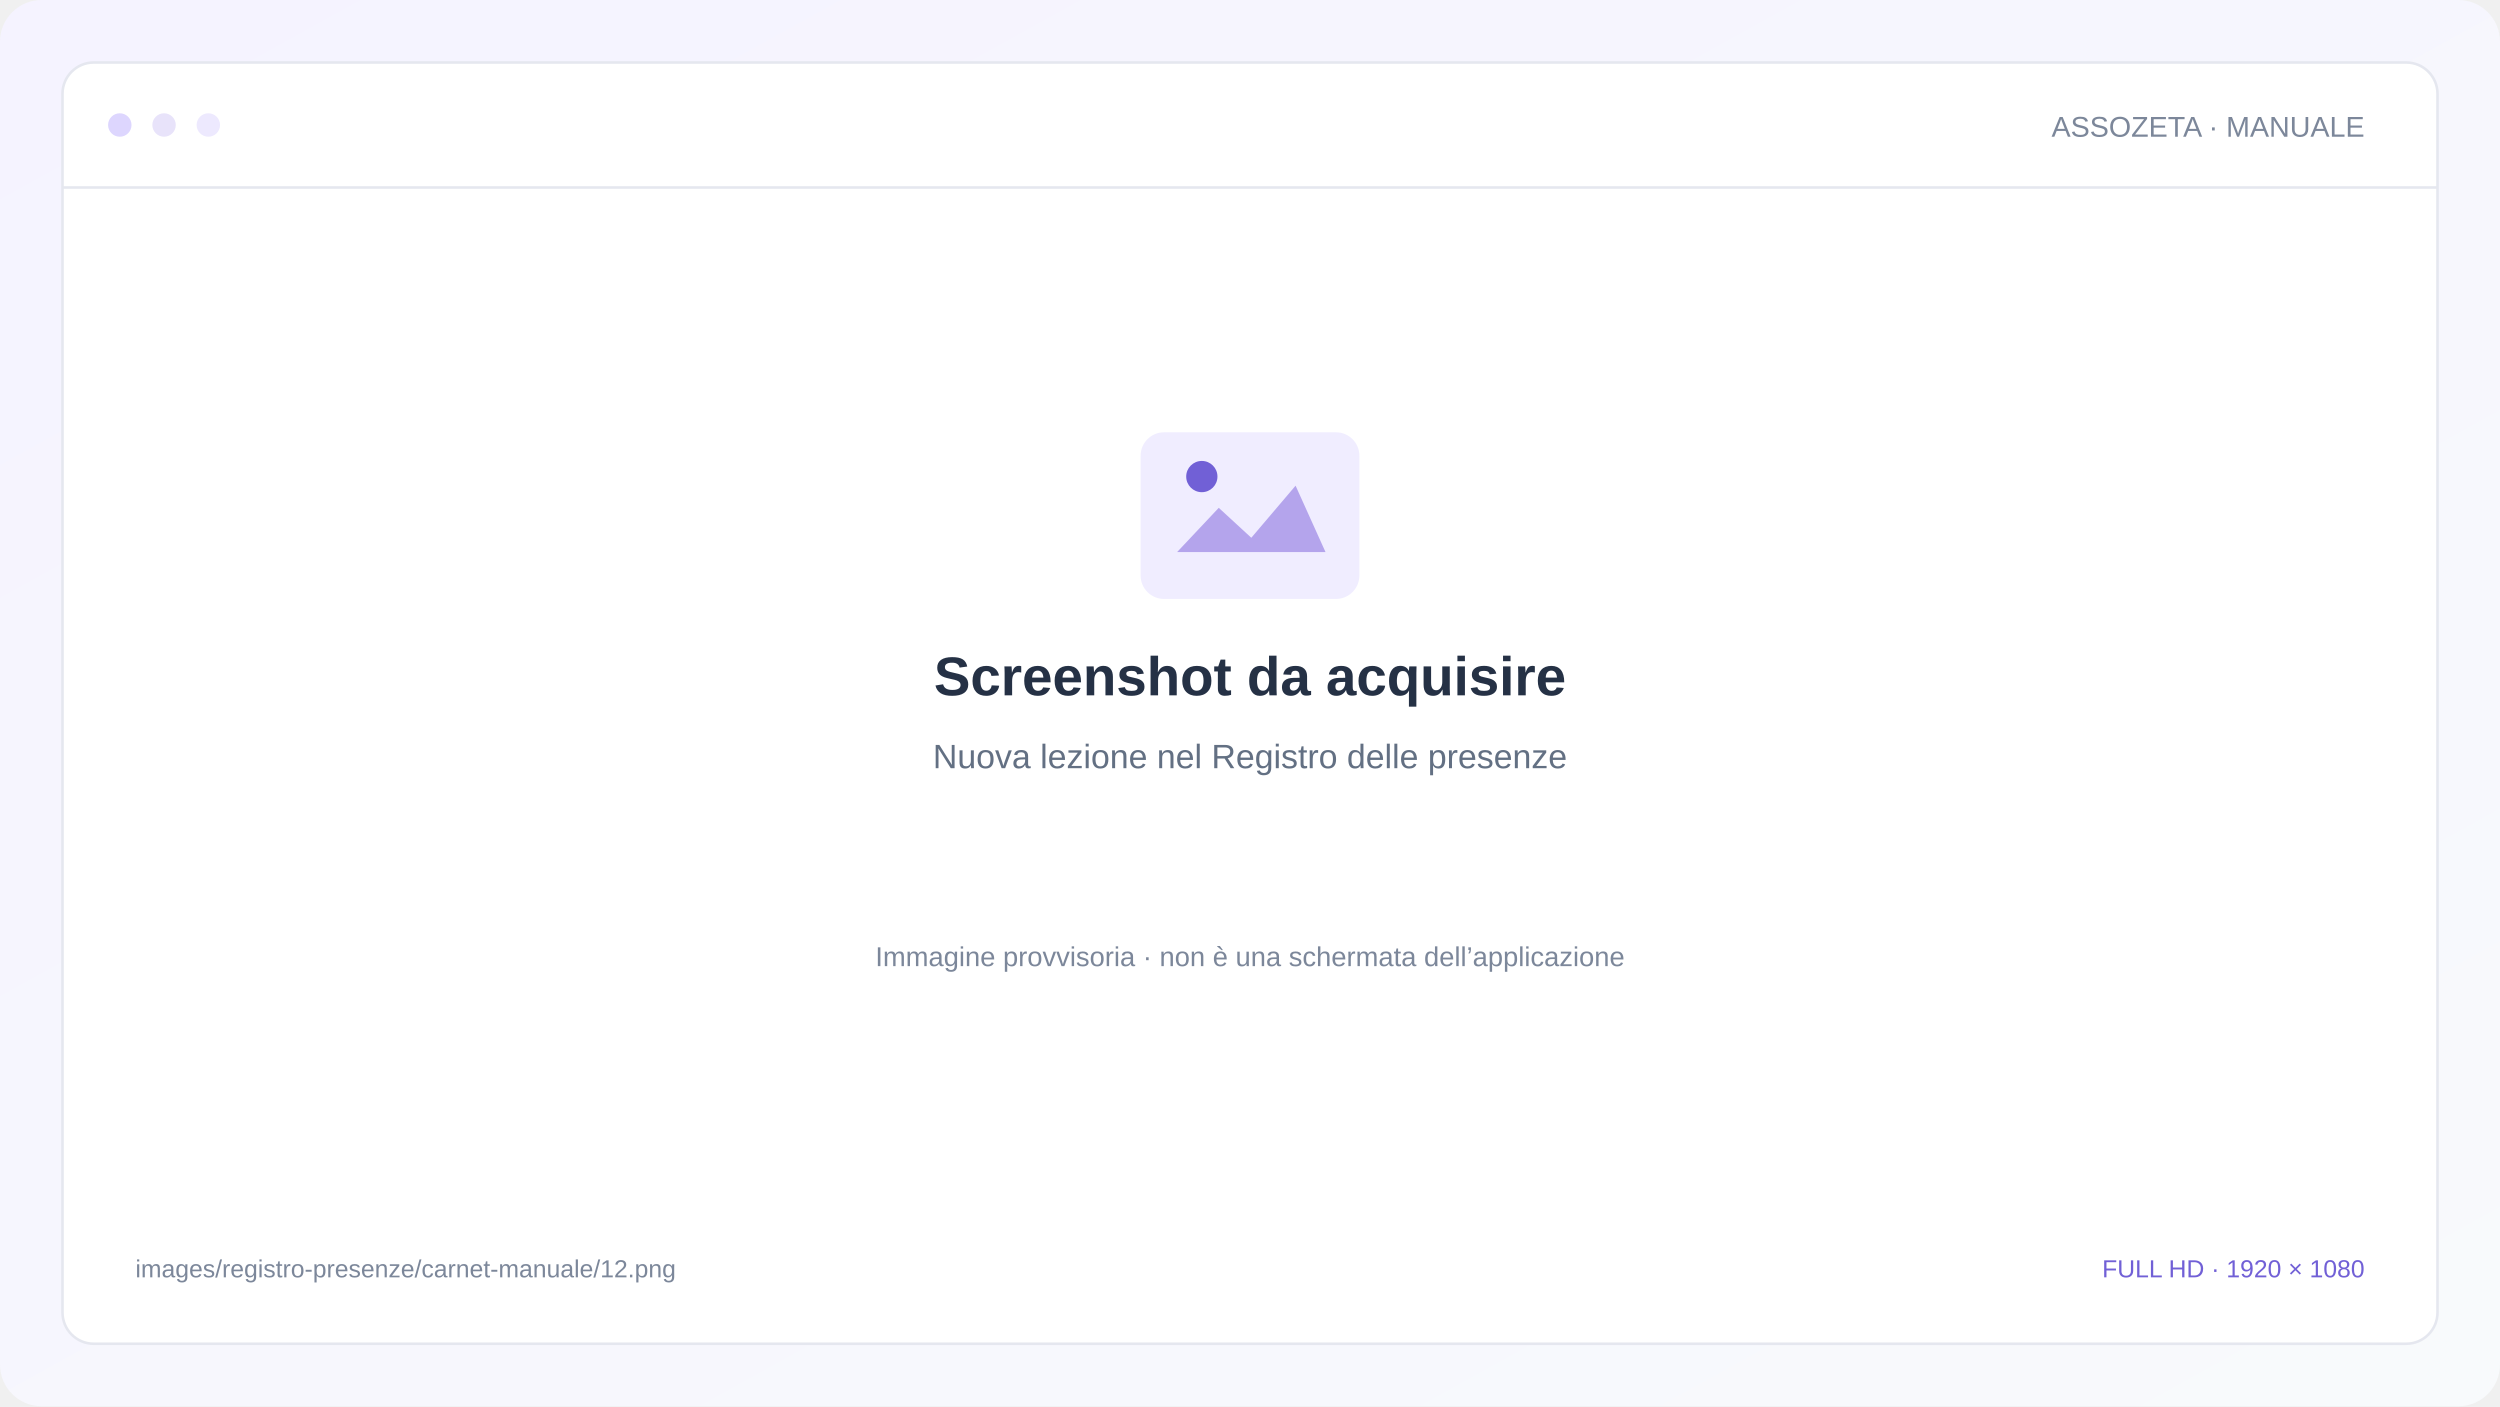
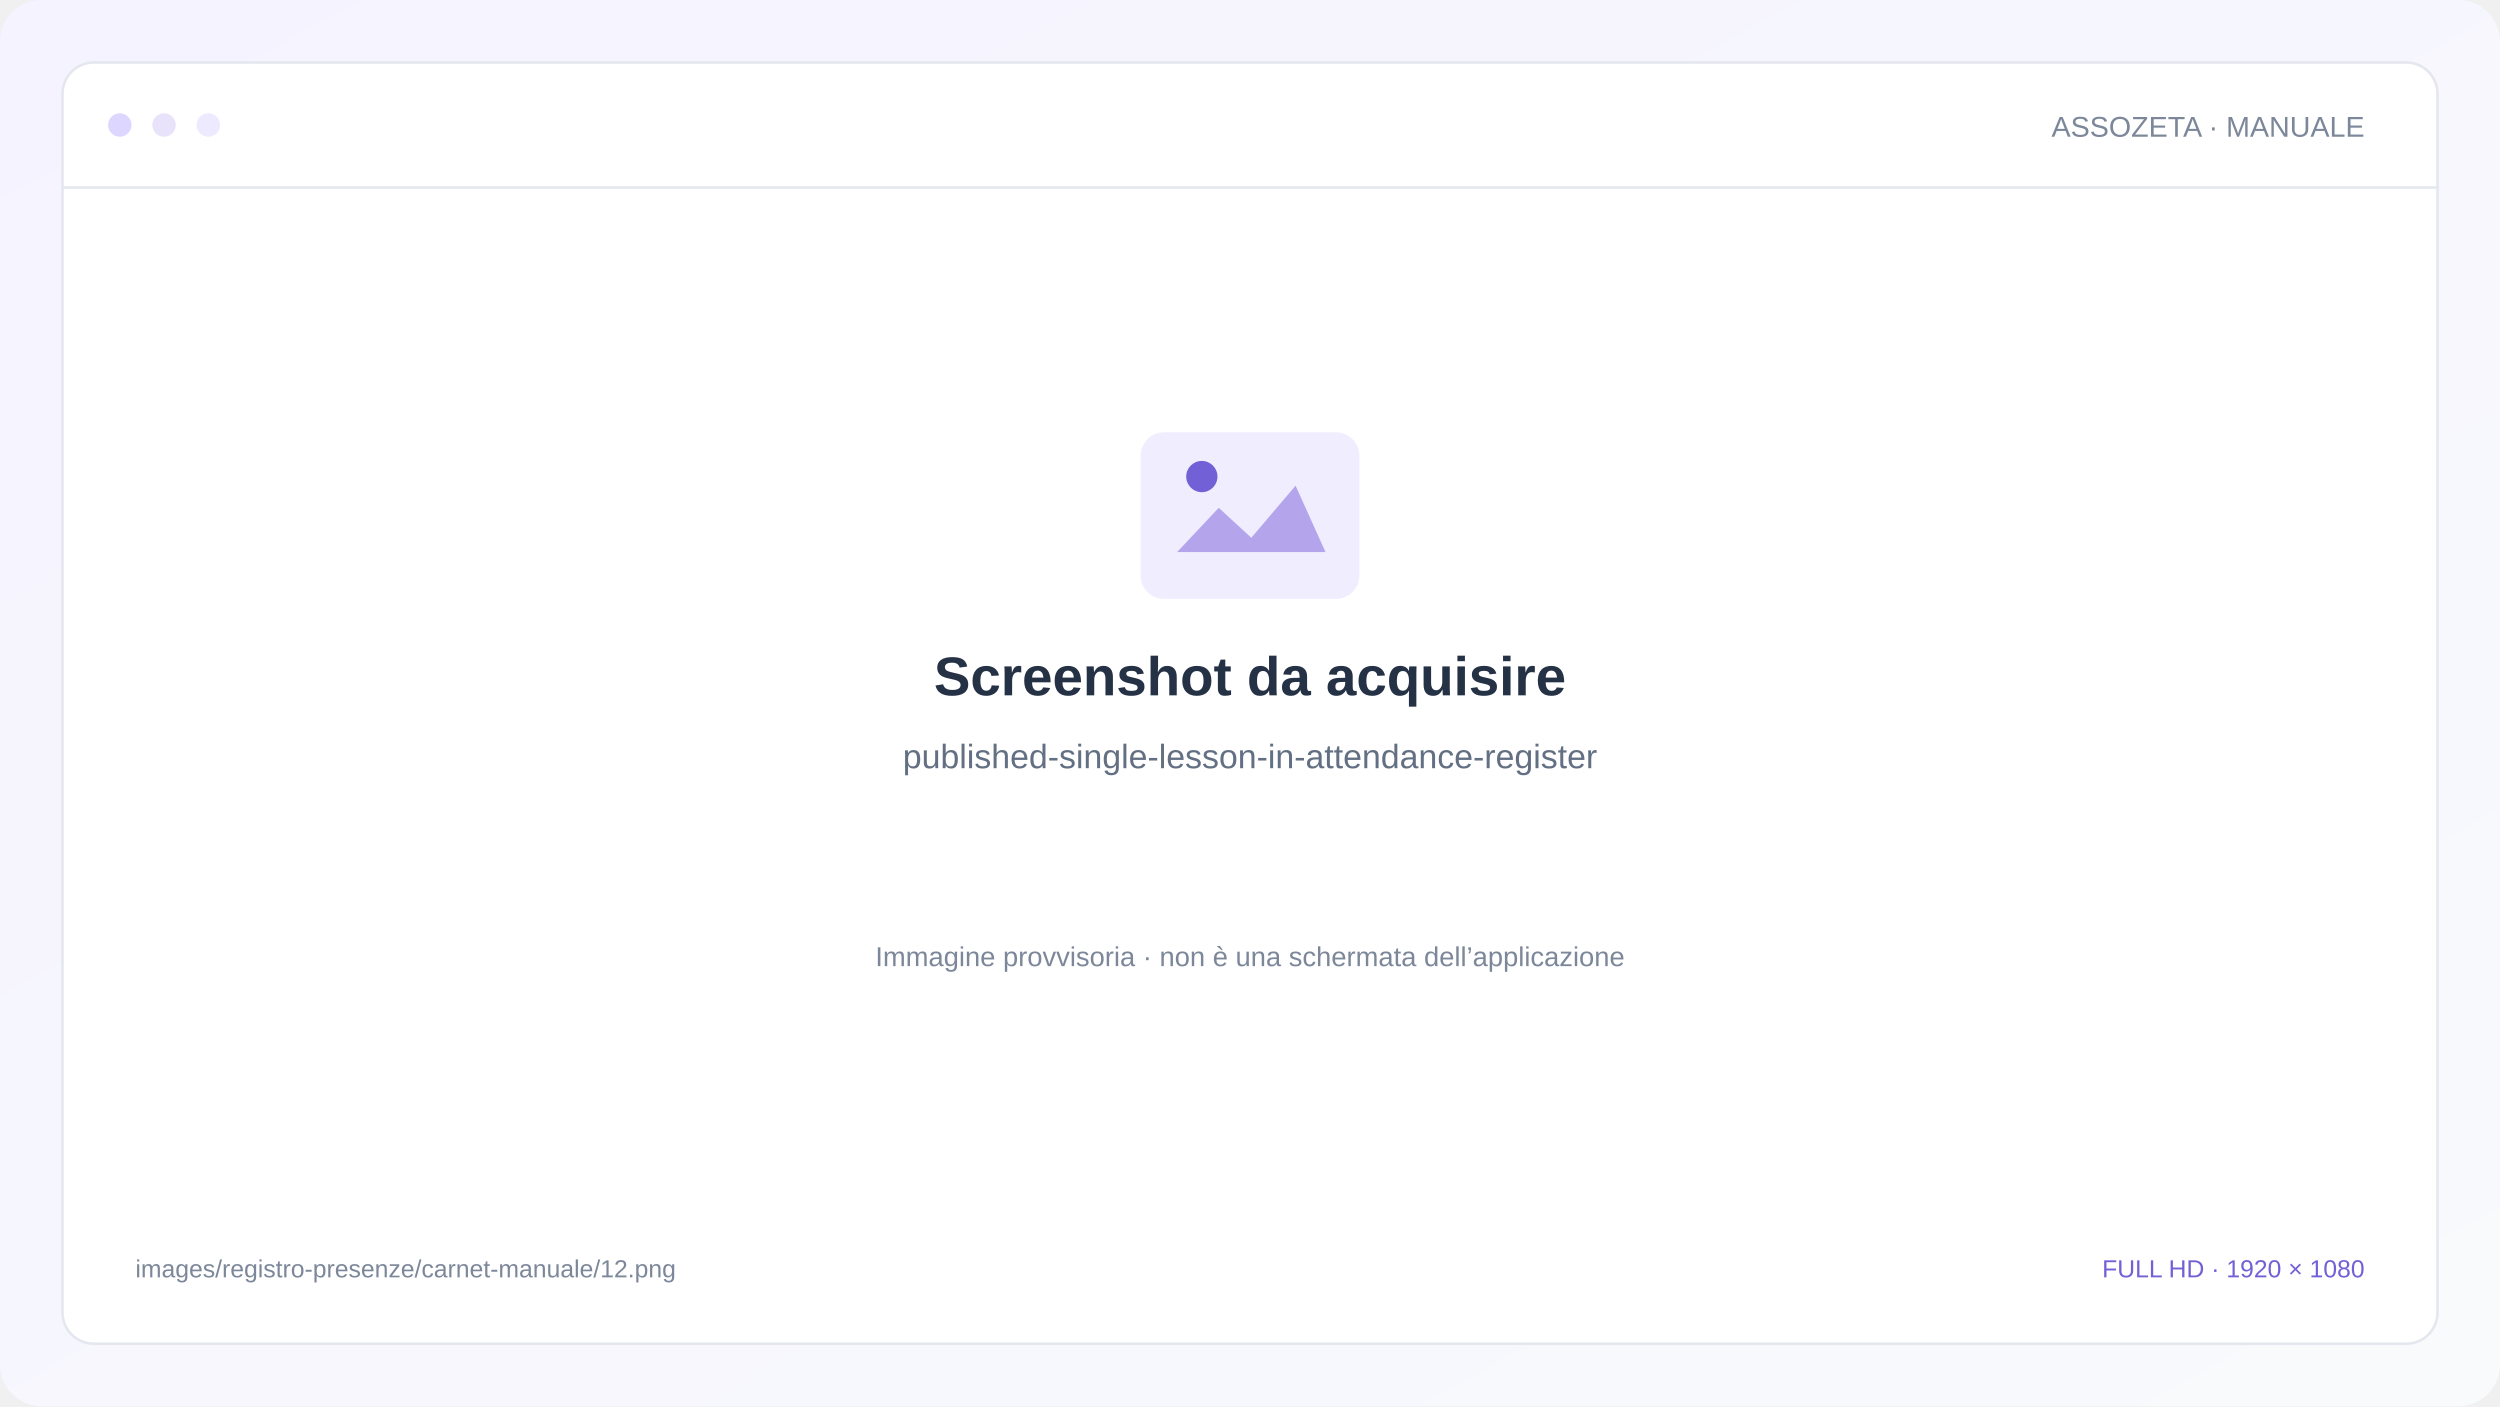
<svg xmlns="http://www.w3.org/2000/svg" width="1920" height="1080" viewBox="0 0 1920 1080" data-assozeta-manuale-placeholder="true" role="img" aria-labelledby="title description">
  <defs>
    <linearGradient id="surface" x2="1" y2="1">
      <stop stop-color="#f5f3ff" />
      <stop offset="1" stop-color="#f8fafc" />
    </linearGradient>
  </defs>
  <rect width="1920" height="1080" rx="32" fill="url(#surface)" />
  <rect x="48" y="48" width="1824" height="984" rx="24" fill="#fff" stroke="#e5e7ef" stroke-width="2" />
  <path d="M48 144H1872" stroke="#e5e7ef" stroke-width="2" />
  <circle cx="92" cy="96" r="9" fill="#ddd6fe" />
  <circle cx="126" cy="96" r="9" fill="#e8e3fa" />
  <circle cx="160" cy="96" r="9" fill="#ede9fe" />
  <text x="1816" y="105" text-anchor="end" font-family="Arial, sans-serif" font-size="22" fill="#7c879a">ASSOZETA · MANUALE</text>
  <rect x="876" y="332" width="168" height="128" rx="18" fill="#f0edff" />
  <path d="M904 424l32-34 25 23 34-40 23 51H904z" fill="#b4a4ec" />
  <circle cx="923" cy="366" r="12" fill="#7160d6" />
  <text x="960" y="534" text-anchor="middle" font-family="Arial, sans-serif" font-size="42" font-weight="700" fill="#253145">Screenshot da acquisire</text>
  <text x="960" y="590" text-anchor="middle" font-family="Arial, sans-serif" font-size="26" fill="#637083">
-     <tspan x="960" dy="0">Nuova lezione nel Registro delle presenze</tspan>
+     <tspan x="960" dy="0">published-single-lesson-in-attendance-register</tspan>
  </text>
  <text x="960" y="742" text-anchor="middle" font-family="Arial, sans-serif" font-size="21" fill="#7c879a">Immagine provvisoria · non è una schermata dell’applicazione</text>
  <text x="104" y="981" font-family="Arial, sans-serif" font-size="19" fill="#7c879a">images/registro-presenze/carnet-manuale/12.png</text>
  <text x="1816" y="981" text-anchor="end" font-family="Arial, sans-serif" font-size="19" fill="#7160d6">FULL HD · 1920 × 1080</text>
</svg>
